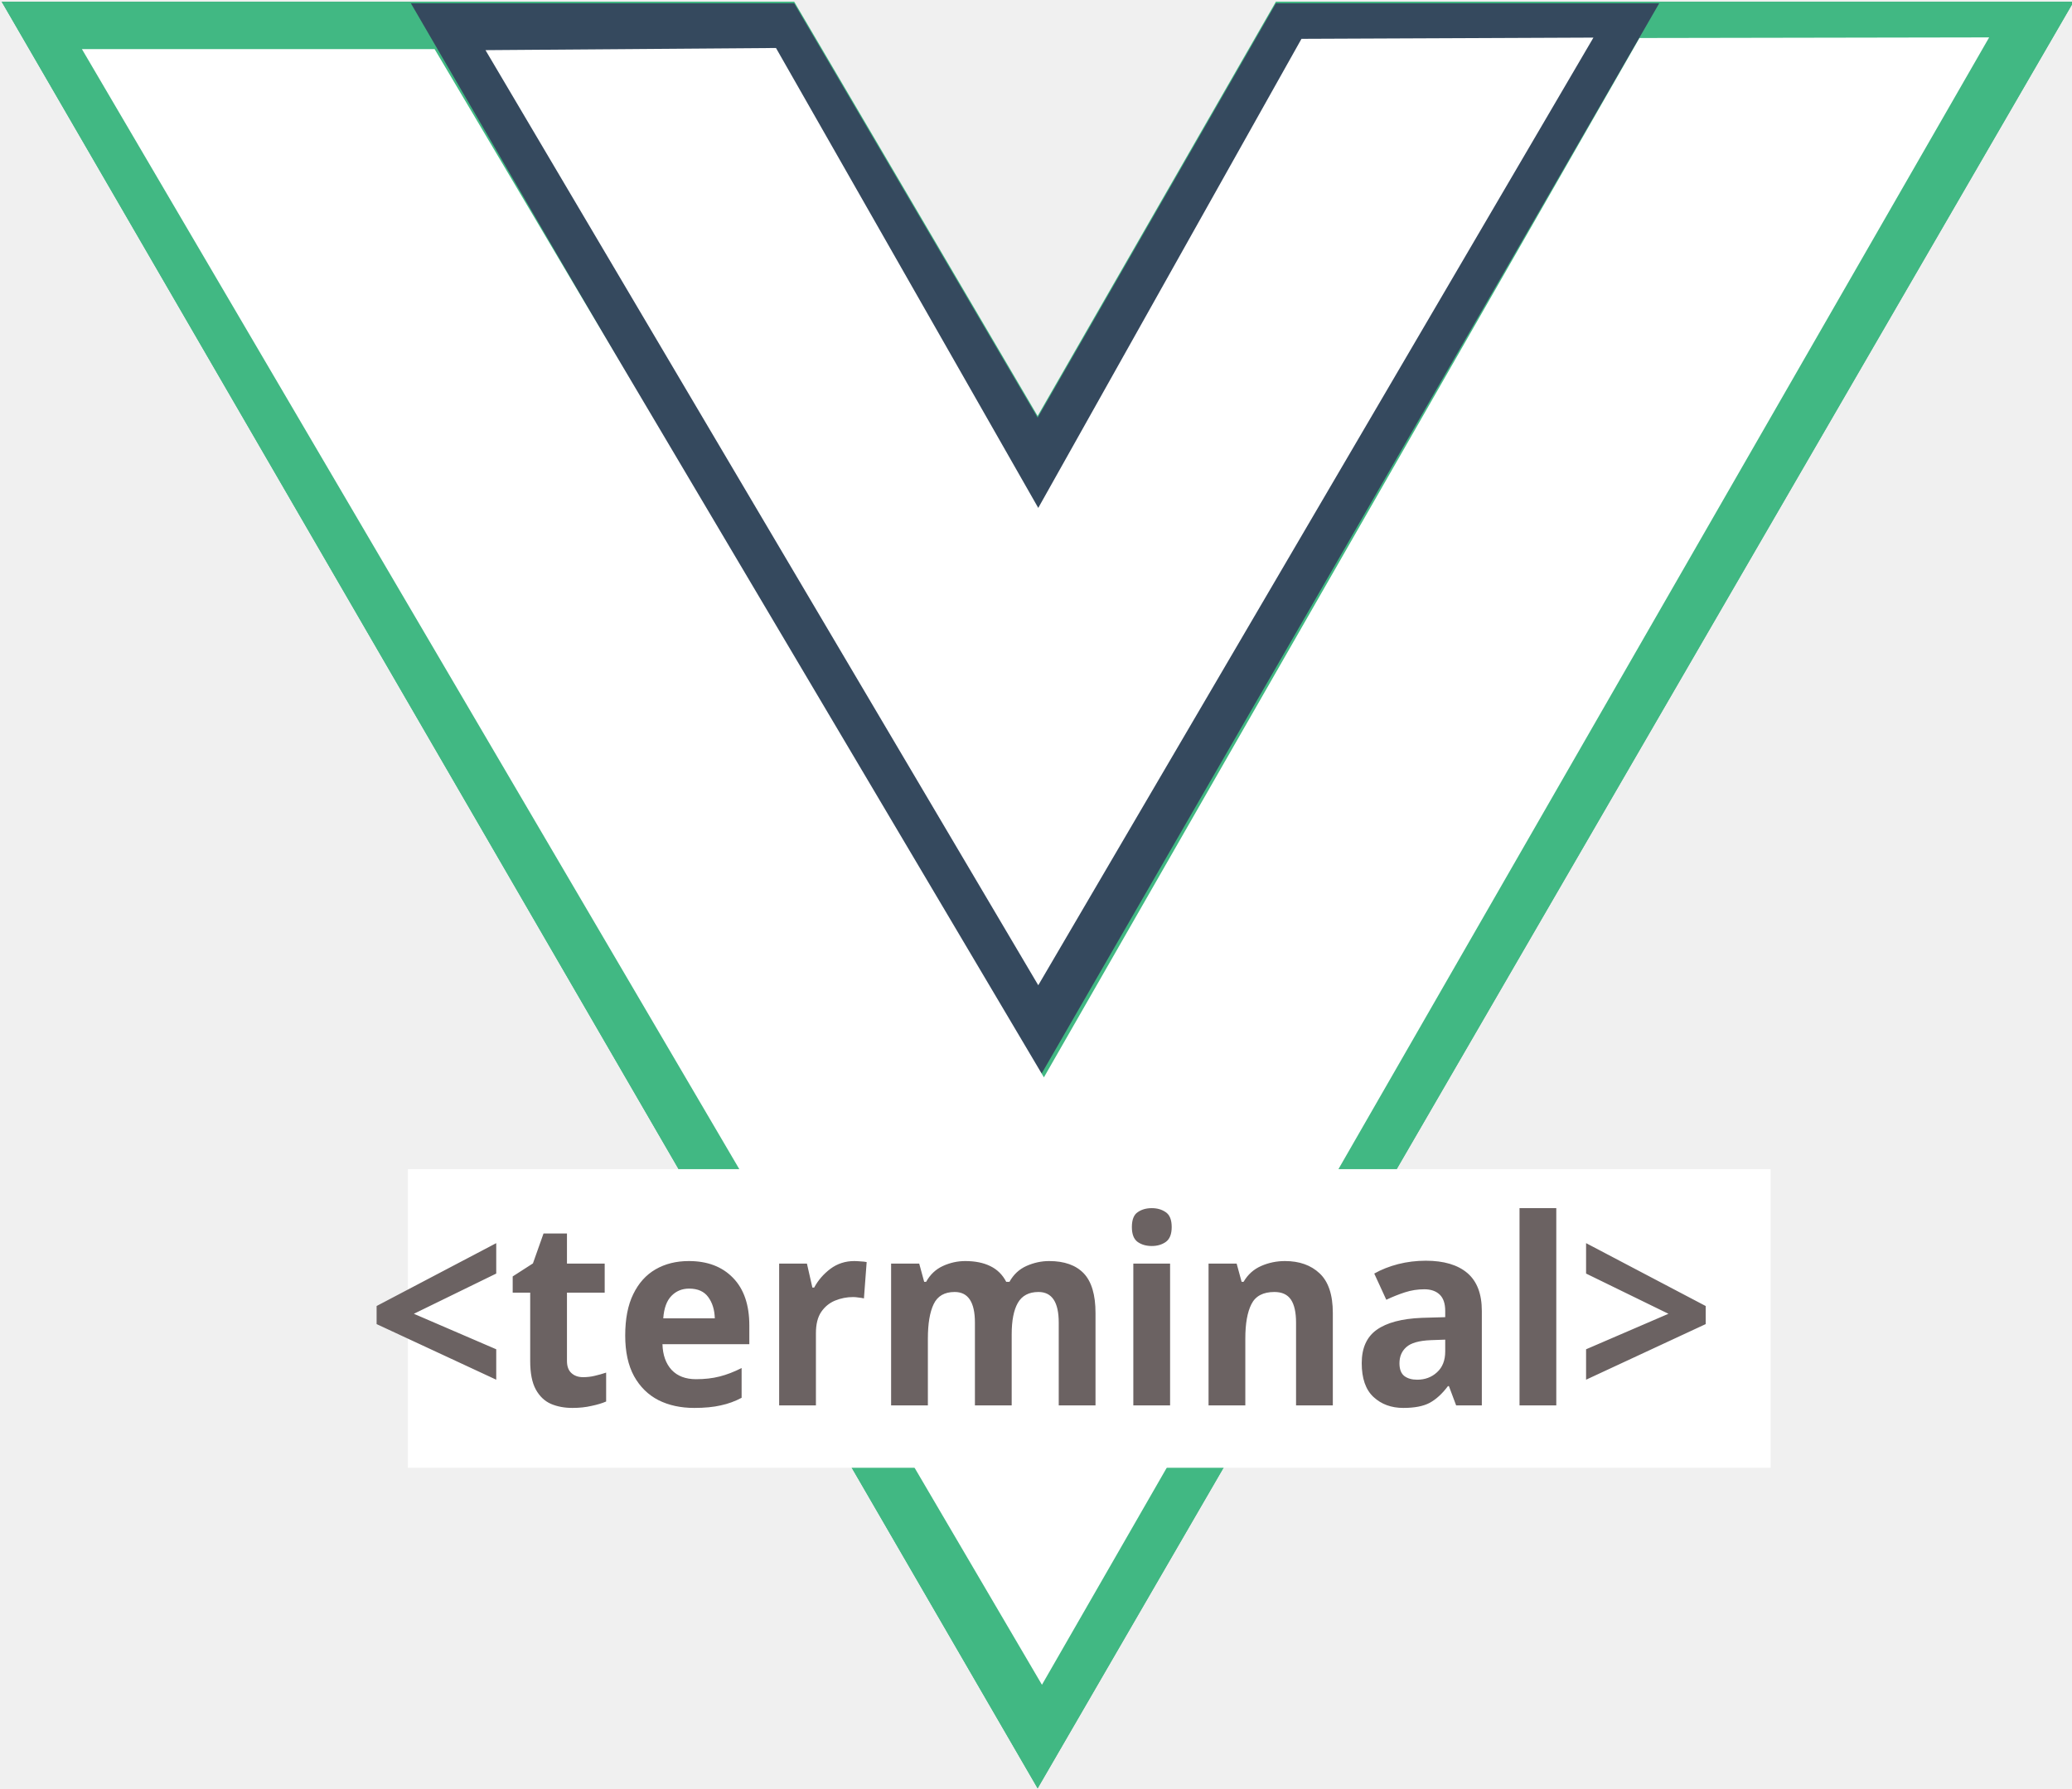
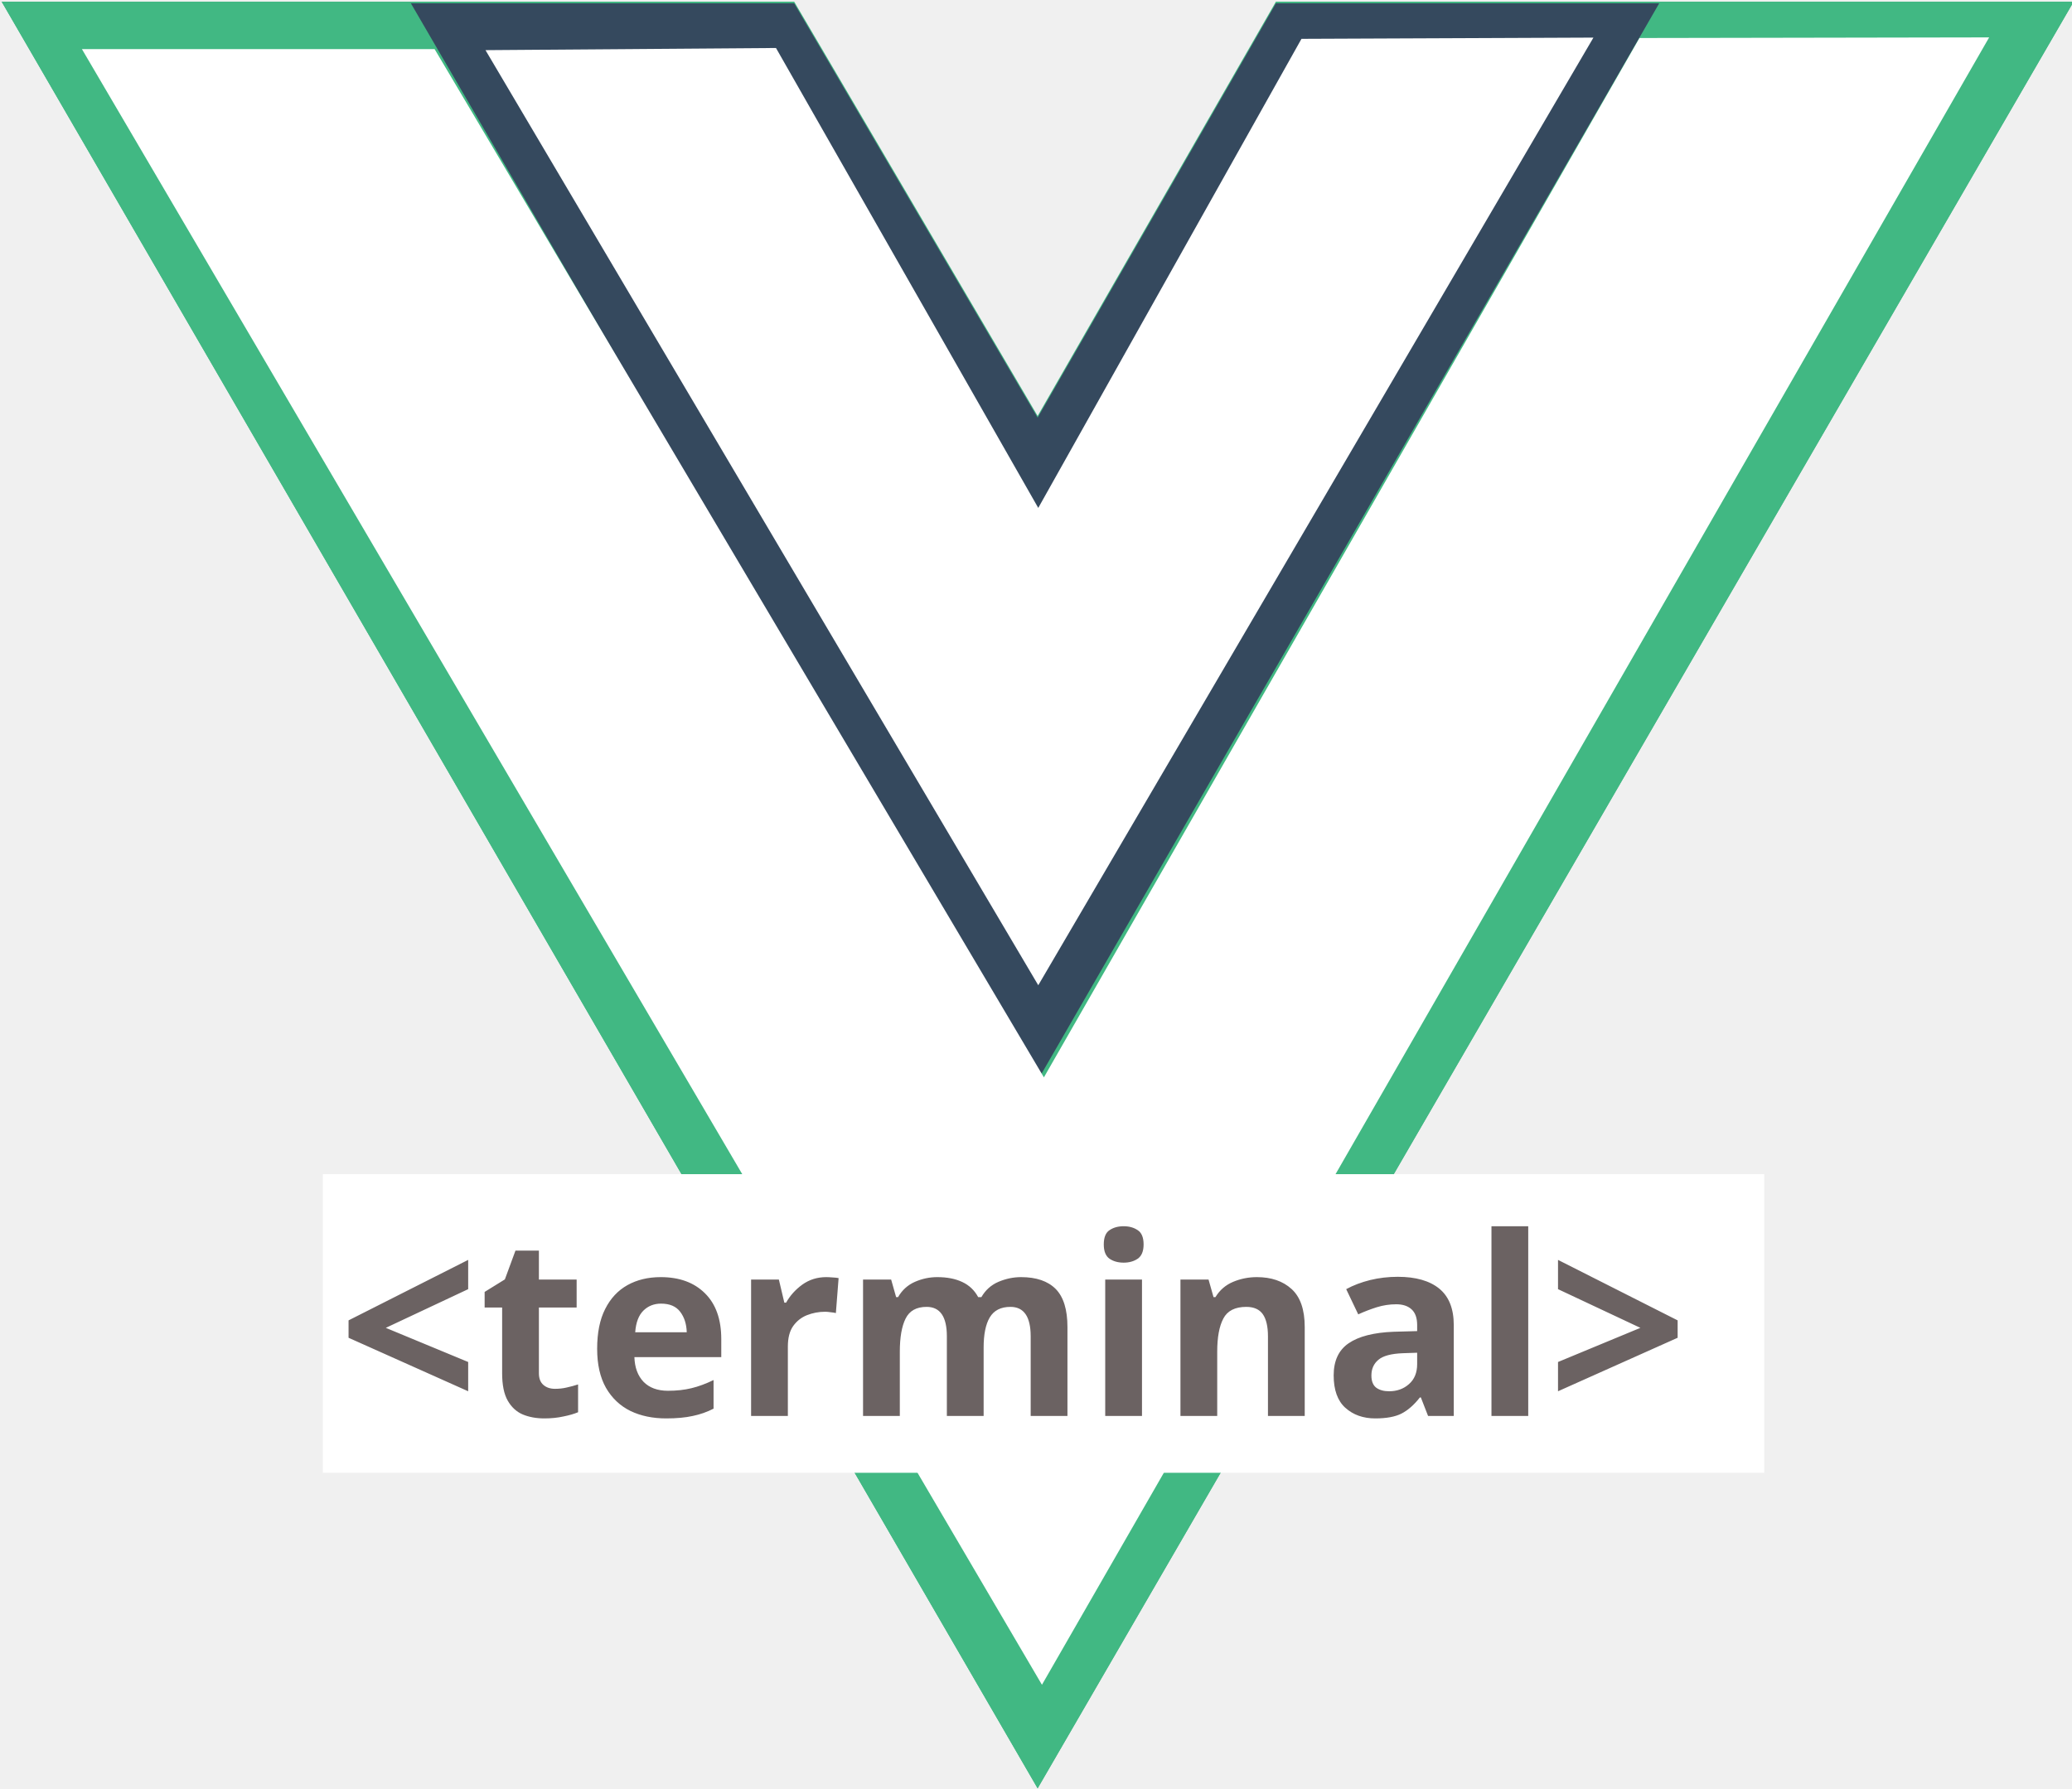
<svg xmlns="http://www.w3.org/2000/svg" width="256" height="221" preserveAspectRatio="xMinYMin meet">
  <g>
    <path id="svg_1" fill="#41B883" d="m205.002,0.202l51.2,0l-128,220.8l-128,-220.8l97.92,0l30.08,51.2l29.44,-51.2l47.36,0z" />
    <path id="svg_2" fill="#41B883" d="m0.202,0.202l128,220.8l128,-220.8l-51.2,0l-76.8,132.48l-77.44,-132.48l-50.56,0z" />
    <path id="svg_3" fill="#35495E" d="m50.762,0.404l77.44,133.12l76.8,-133.12l-47.36,0l-29.44,51.2l-30.08,-51.2l-47.36,0z" />
    <path id="svg_4" fill="#ffffff" d="m59.983,6.197l68.297,115.558l68.592,-117.108l-36.072,0.152l-32.521,57.969l-32.404,-56.838l-35.893,0.267z" />
    <path stroke="null" id="svg_5" fill="#ffffff" d="m10.122,6.069l118.613,202.133l117.029,-203.581l-43.203,0.076l-73.585,128.442l-75.28,-127.071l-43.573,0z" />
-     <rect stroke="null" id="svg_6" height="36.903" width="168.372" y="144.481" x="50.395" fill="#ffffff" />
-     <text transform="matrix(1.26965 0 0 1.33674 -15.3591 -58.7811)" stroke="null" font-weight="bold" xml:space="preserve" text-anchor="start" font-family="Noto Sans JP" font-size="24" stroke-width="0" id="svg_8" y="173.898" x="47.713" fill="#6b6262">&lt;terminal&gt;</text>
+     <rect id="svg_6" height="36.903" width="178.087" y="145.101" x="39.888" fill="#ffffff" stroke="null" />
+     <text transform="matrix(1.26965 0 0 1.2859 -15.3591 -49.2905)" stroke="null" font-weight="bold" xml:space="preserve" text-anchor="start" font-family="Noto Sans JP" font-size="24" stroke-width="0" id="svg_8" y="174.411" x="44.985" fill="#6b6262">&lt;terminal&gt;</text>
  </g>
</svg>
